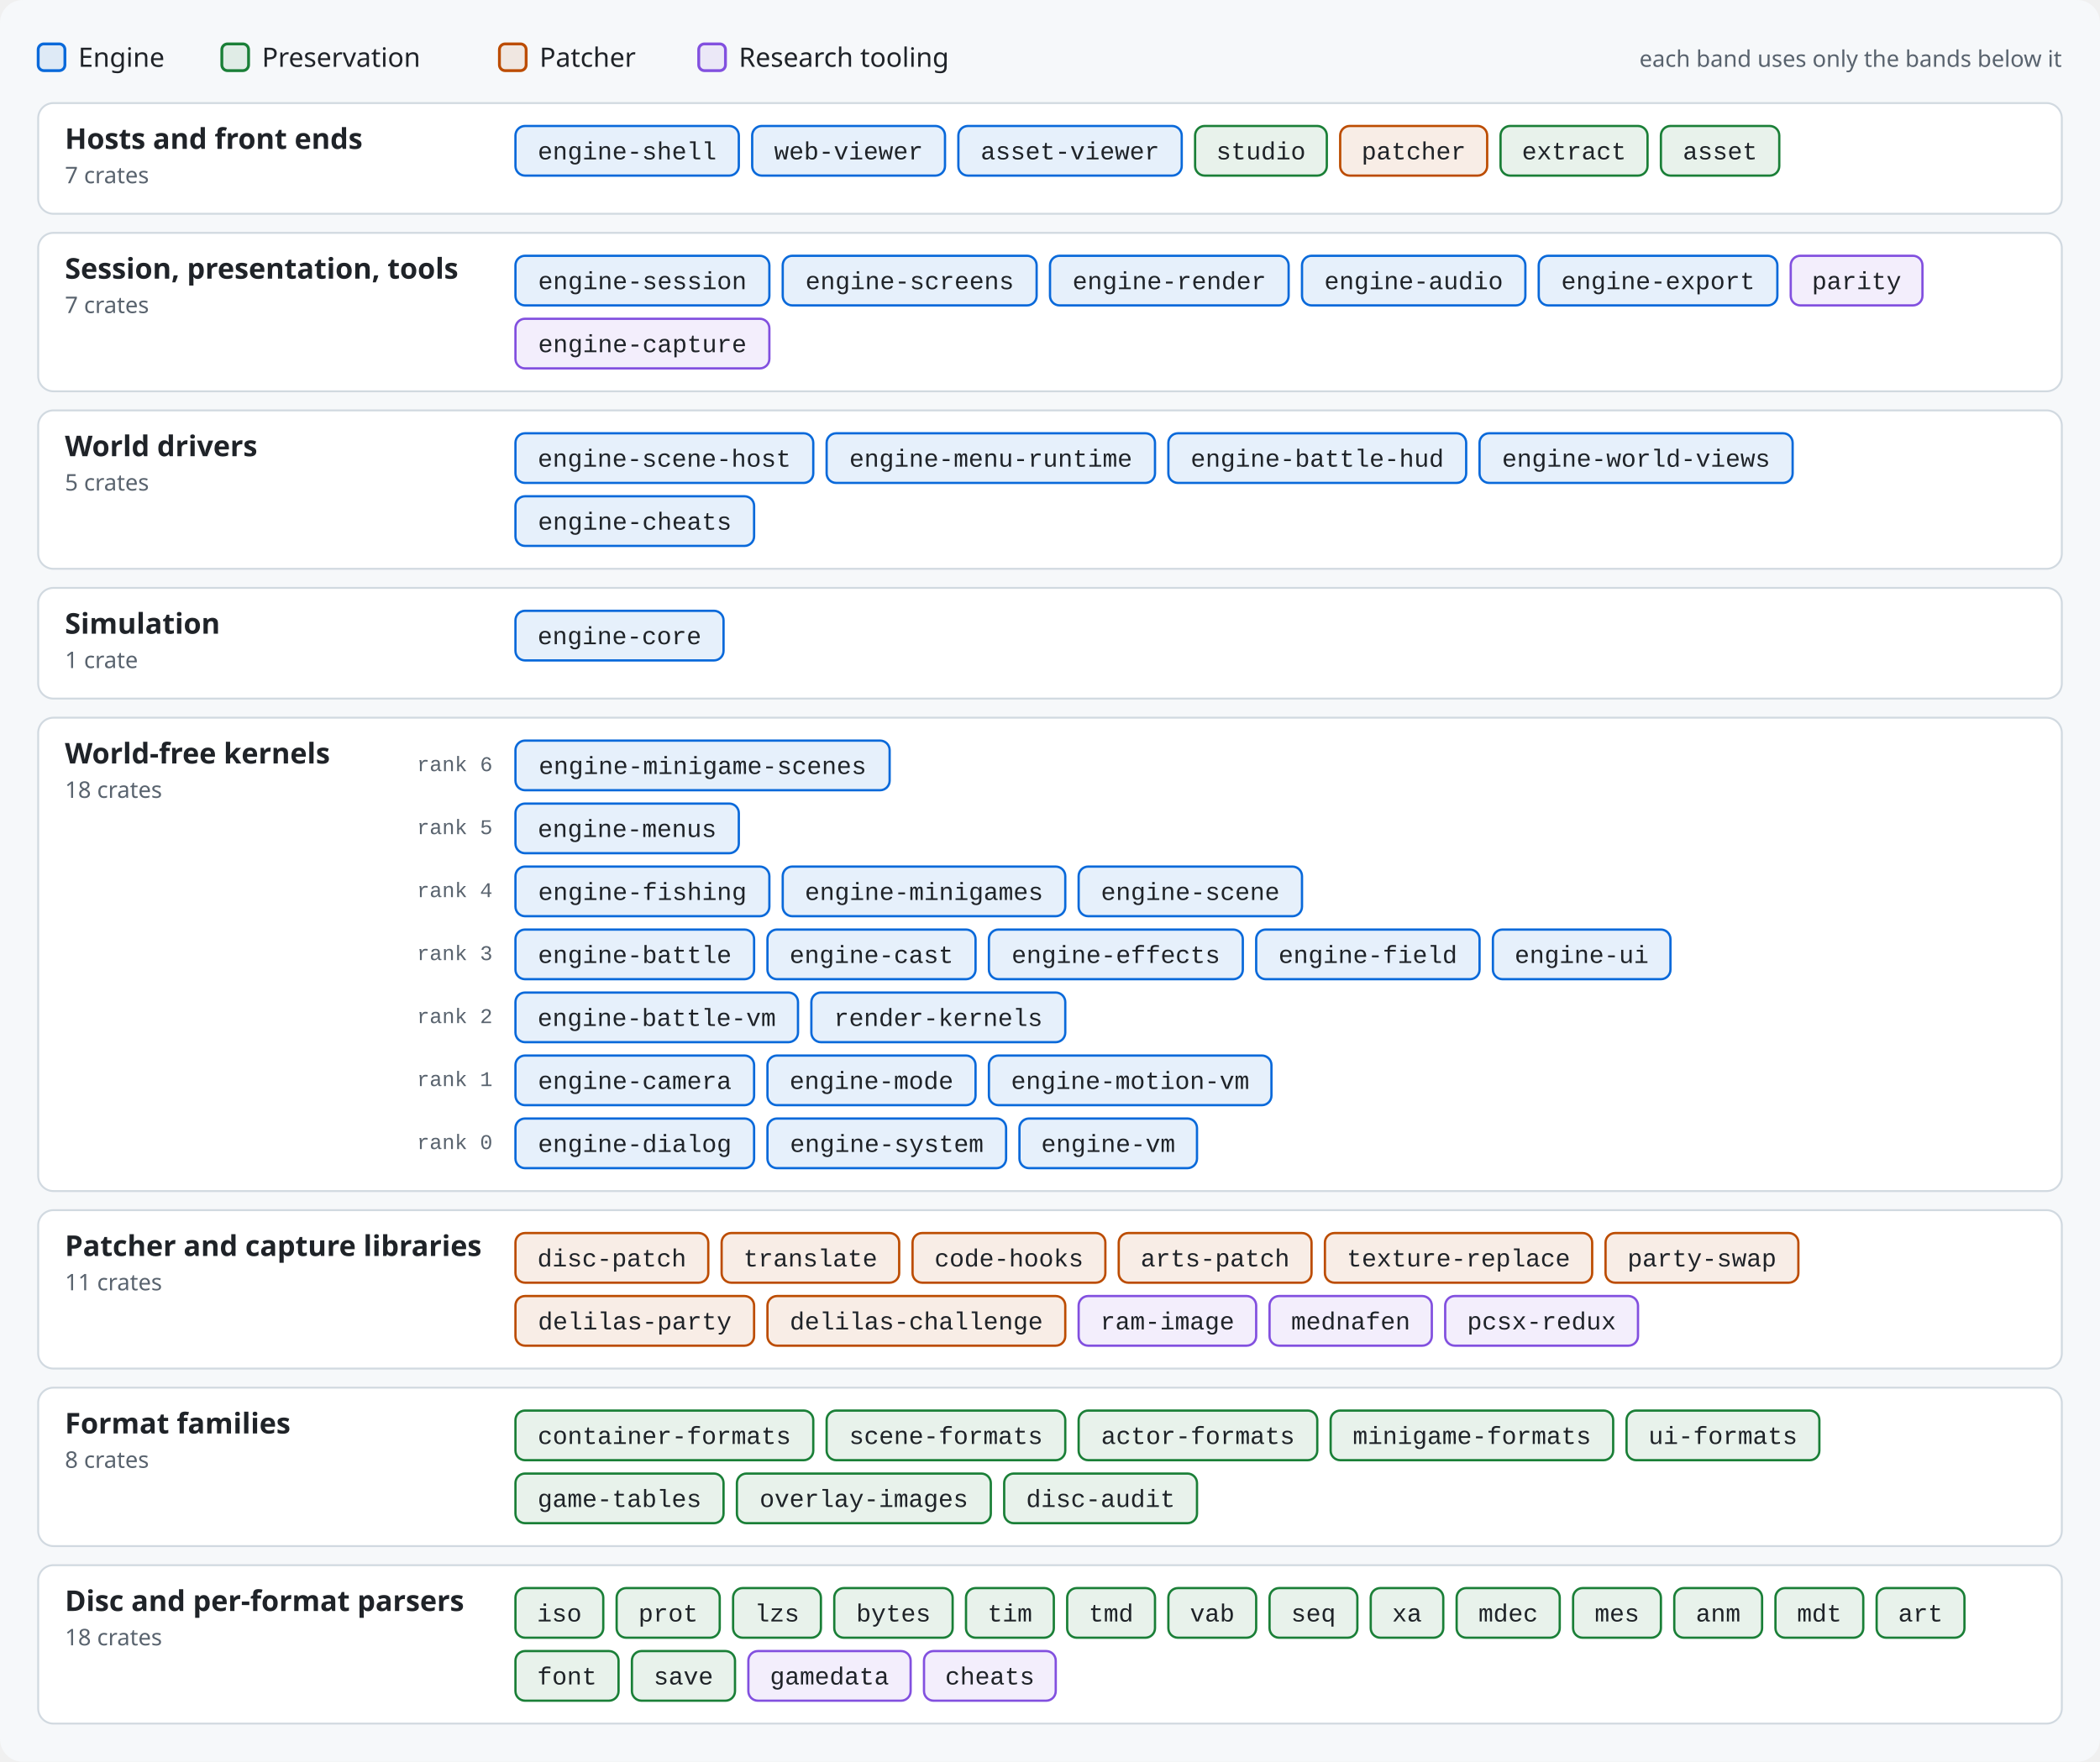
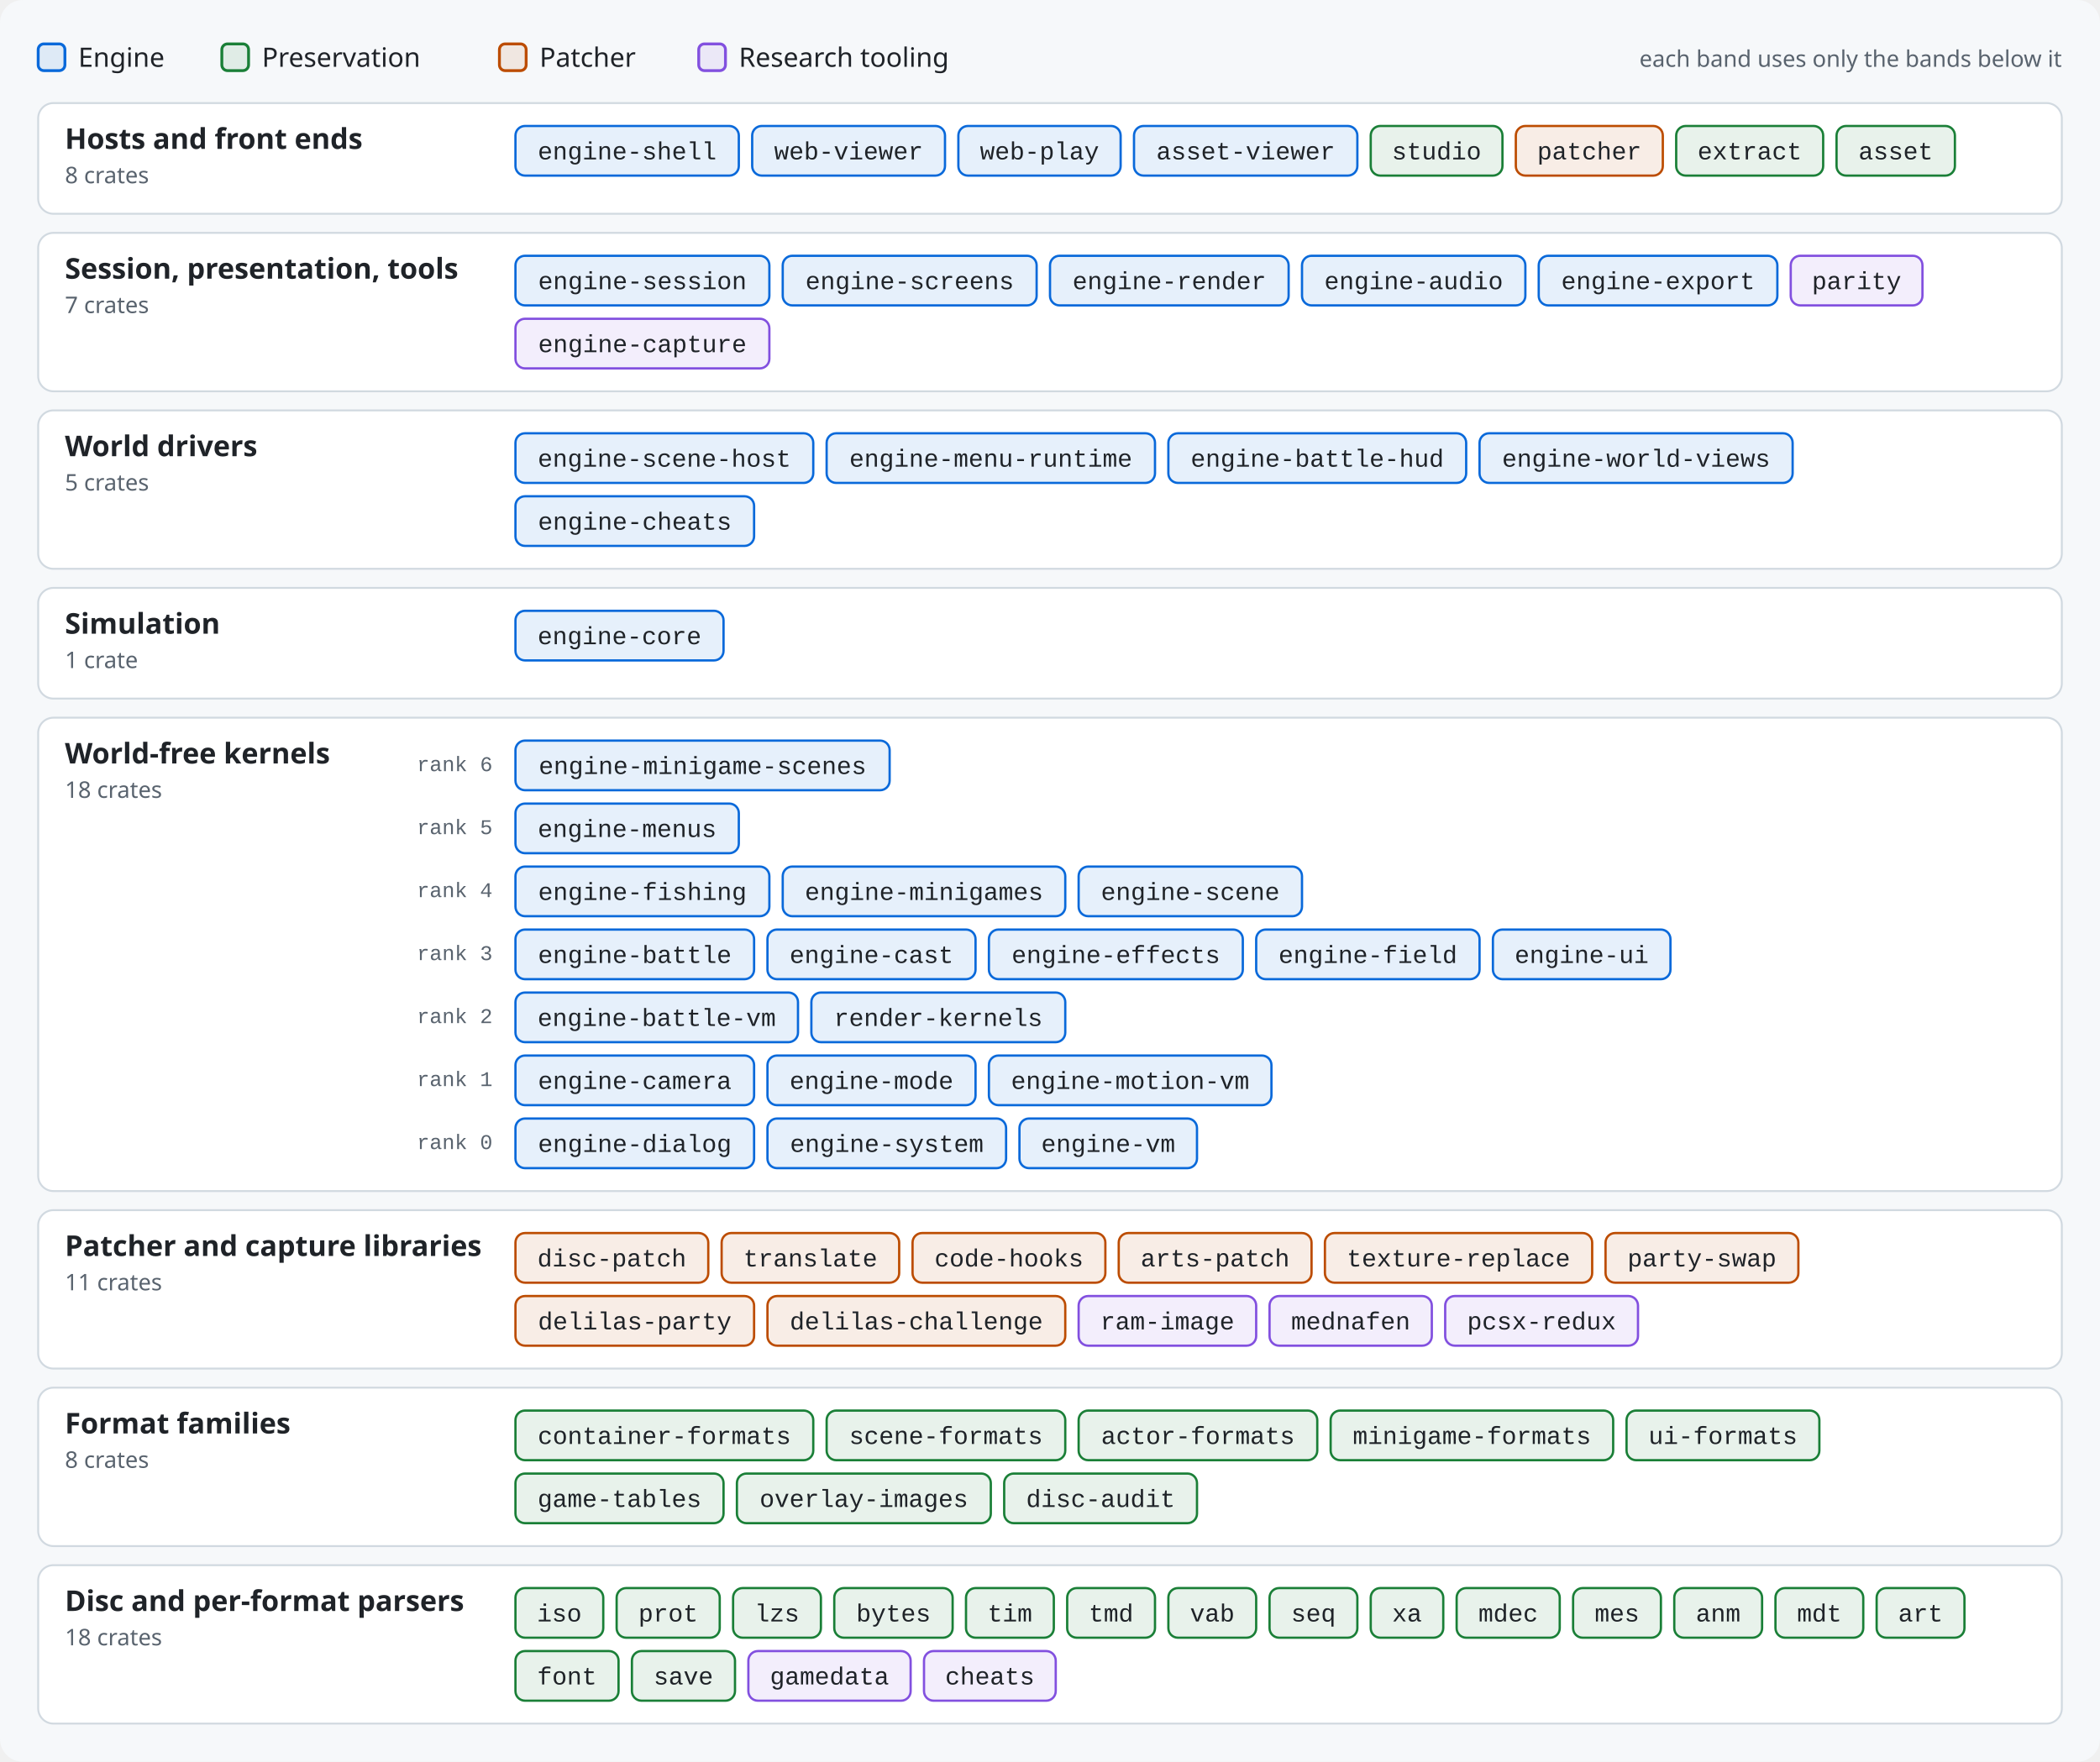
<svg xmlns="http://www.w3.org/2000/svg" viewBox="0 0 1100 923" width="1100" height="923" role="img" aria-labelledby="t d">
  <style>text{font-family:-apple-system, BlinkMacSystemFont, 'Segoe UI', 'Noto Sans', Helvetica, Arial, sans-serif;fill:#1f2328}.ch{font-family:ui-monospace, SFMono-Regular, Menlo, Consolas, 'Liberation Mono', monospace;font-size:13px}.bt{font-size:15px;font-weight:600}.mu{font-size:12px;fill:#59636e}.rk{font-family:ui-monospace, SFMono-Regular, Menlo, Consolas, 'Liberation Mono', monospace;font-size:11px;fill:#59636e}.lg{font-size:14px}</style>
  <rect width="1100" height="923" rx="12" fill="#f6f8fa" />
  <rect x="20" y="23" width="14" height="14" rx="3" fill="#0969da" fill-opacity="0.10" stroke="#0969da" stroke-width="1.5" />
  <text x="41" y="35" class="lg">Engine</text>
  <rect x="116.2" y="23" width="14" height="14" rx="3" fill="#1a7f37" fill-opacity="0.10" stroke="#1a7f37" stroke-width="1.5" />
  <text x="137.2" y="35" class="lg">Preservation</text>
  <rect x="261.6" y="23" width="14" height="14" rx="3" fill="#bc4c00" fill-opacity="0.10" stroke="#bc4c00" stroke-width="1.5" />
  <text x="282.6" y="35" class="lg">Patcher</text>
  <rect x="366" y="23" width="14" height="14" rx="3" fill="#8250df" fill-opacity="0.10" stroke="#8250df" stroke-width="1.5" />
  <text x="387" y="35" class="lg">Research tooling</text>
  <text x="1080" y="35" class="mu" text-anchor="end">each band uses only the bands below it</text>
  <rect x="20" y="54" width="1060" height="58" rx="8" fill="#ffffff" stroke="#d1d9e0" />
  <text x="34" y="78" class="bt">Hosts and front ends</text>
-   <text x="34" y="96" class="mu">7 crates</text>
+   <text x="34" y="96" class="mu">8 crates</text>
  <g>
    <rect x="270" y="66" width="117" height="26" rx="5" fill="#0969da" fill-opacity="0.10" stroke="#0969da" stroke-width="1.2" />
    <text x="328.5" y="83.5" class="ch" text-anchor="middle">engine-shell</text>
  </g>
  <g>
    <rect x="394" y="66" width="101" height="26" rx="5" fill="#0969da" fill-opacity="0.10" stroke="#0969da" stroke-width="1.2" />
    <text x="444.5" y="83.5" class="ch" text-anchor="middle">web-viewer</text>
  </g>
  <g>
-     <rect x="502" y="66" width="117" height="26" rx="5" fill="#0969da" fill-opacity="0.10" stroke="#0969da" stroke-width="1.2" />
-     <text x="560.5" y="83.5" class="ch" text-anchor="middle">asset-viewer</text>
-   </g>
-   <g>
-     <rect x="626" y="66" width="69" height="26" rx="5" fill="#1a7f37" fill-opacity="0.10" stroke="#1a7f37" stroke-width="1.2" />
-     <text x="660.5" y="83.5" class="ch" text-anchor="middle">studio</text>
-   </g>
-   <g>
-     <rect x="702" y="66" width="77" height="26" rx="5" fill="#bc4c00" fill-opacity="0.10" stroke="#bc4c00" stroke-width="1.2" />
-     <text x="740.5" y="83.5" class="ch" text-anchor="middle">patcher</text>
-   </g>
-   <g>
-     <rect x="786" y="66" width="77" height="26" rx="5" fill="#1a7f37" fill-opacity="0.10" stroke="#1a7f37" stroke-width="1.2" />
-     <text x="824.5" y="83.5" class="ch" text-anchor="middle">extract</text>
-   </g>
-   <g>
-     <rect x="870" y="66" width="62" height="26" rx="5" fill="#1a7f37" fill-opacity="0.10" stroke="#1a7f37" stroke-width="1.2" />
-     <text x="901.0" y="83.5" class="ch" text-anchor="middle">asset</text>
+     <rect x="502" y="66" width="85" height="26" rx="5" fill="#0969da" fill-opacity="0.10" stroke="#0969da" stroke-width="1.2" />
+     <text x="544.5" y="83.5" class="ch" text-anchor="middle">web-play</text>
+   </g>
+   <g>
+     <rect x="594" y="66" width="117" height="26" rx="5" fill="#0969da" fill-opacity="0.10" stroke="#0969da" stroke-width="1.2" />
+     <text x="652.5" y="83.5" class="ch" text-anchor="middle">asset-viewer</text>
+   </g>
+   <g>
+     <rect x="718" y="66" width="69" height="26" rx="5" fill="#1a7f37" fill-opacity="0.10" stroke="#1a7f37" stroke-width="1.2" />
+     <text x="752.5" y="83.5" class="ch" text-anchor="middle">studio</text>
+   </g>
+   <g>
+     <rect x="794" y="66" width="77" height="26" rx="5" fill="#bc4c00" fill-opacity="0.10" stroke="#bc4c00" stroke-width="1.2" />
+     <text x="832.5" y="83.5" class="ch" text-anchor="middle">patcher</text>
+   </g>
+   <g>
+     <rect x="878" y="66" width="77" height="26" rx="5" fill="#1a7f37" fill-opacity="0.10" stroke="#1a7f37" stroke-width="1.2" />
+     <text x="916.5" y="83.5" class="ch" text-anchor="middle">extract</text>
+   </g>
+   <g>
+     <rect x="962" y="66" width="62" height="26" rx="5" fill="#1a7f37" fill-opacity="0.10" stroke="#1a7f37" stroke-width="1.2" />
+     <text x="993.0" y="83.5" class="ch" text-anchor="middle">asset</text>
  </g>
  <rect x="20" y="122" width="1060" height="83" rx="8" fill="#ffffff" stroke="#d1d9e0" />
  <text x="34" y="146" class="bt">Session, presentation, tools</text>
  <text x="34" y="164" class="mu">7 crates</text>
  <g>
    <rect x="270" y="134" width="133" height="26" rx="5" fill="#0969da" fill-opacity="0.10" stroke="#0969da" stroke-width="1.2" />
    <text x="336.5" y="151.5" class="ch" text-anchor="middle">engine-session</text>
  </g>
  <g>
    <rect x="410" y="134" width="133" height="26" rx="5" fill="#0969da" fill-opacity="0.10" stroke="#0969da" stroke-width="1.2" />
    <text x="476.5" y="151.5" class="ch" text-anchor="middle">engine-screens</text>
  </g>
  <g>
    <rect x="550" y="134" width="125" height="26" rx="5" fill="#0969da" fill-opacity="0.10" stroke="#0969da" stroke-width="1.2" />
    <text x="612.5" y="151.5" class="ch" text-anchor="middle">engine-render</text>
  </g>
  <g>
    <rect x="682" y="134" width="117" height="26" rx="5" fill="#0969da" fill-opacity="0.10" stroke="#0969da" stroke-width="1.2" />
    <text x="740.5" y="151.5" class="ch" text-anchor="middle">engine-audio</text>
  </g>
  <g>
    <rect x="806" y="134" width="125" height="26" rx="5" fill="#0969da" fill-opacity="0.10" stroke="#0969da" stroke-width="1.2" />
    <text x="868.5" y="151.5" class="ch" text-anchor="middle">engine-export</text>
  </g>
  <g>
    <rect x="938" y="134" width="69" height="26" rx="5" fill="#8250df" fill-opacity="0.10" stroke="#8250df" stroke-width="1.2" />
    <text x="972.5" y="151.5" class="ch" text-anchor="middle">parity</text>
  </g>
  <g>
    <rect x="270" y="167" width="133" height="26" rx="5" fill="#8250df" fill-opacity="0.10" stroke="#8250df" stroke-width="1.2" />
    <text x="336.5" y="184.5" class="ch" text-anchor="middle">engine-capture</text>
  </g>
  <rect x="20" y="215" width="1060" height="83" rx="8" fill="#ffffff" stroke="#d1d9e0" />
  <text x="34" y="239" class="bt">World drivers</text>
  <text x="34" y="257" class="mu">5 crates</text>
  <g>
    <rect x="270" y="227" width="156" height="26" rx="5" fill="#0969da" fill-opacity="0.10" stroke="#0969da" stroke-width="1.2" />
    <text x="348.0" y="244.5" class="ch" text-anchor="middle">engine-scene-host</text>
  </g>
  <g>
    <rect x="433" y="227" width="172" height="26" rx="5" fill="#0969da" fill-opacity="0.10" stroke="#0969da" stroke-width="1.2" />
    <text x="519.0" y="244.5" class="ch" text-anchor="middle">engine-menu-runtime</text>
  </g>
  <g>
    <rect x="612" y="227" width="156" height="26" rx="5" fill="#0969da" fill-opacity="0.10" stroke="#0969da" stroke-width="1.2" />
    <text x="690.0" y="244.5" class="ch" text-anchor="middle">engine-battle-hud</text>
  </g>
  <g>
    <rect x="775" y="227" width="164" height="26" rx="5" fill="#0969da" fill-opacity="0.10" stroke="#0969da" stroke-width="1.2" />
    <text x="857.0" y="244.5" class="ch" text-anchor="middle">engine-world-views</text>
  </g>
  <g>
    <rect x="270" y="260" width="125" height="26" rx="5" fill="#0969da" fill-opacity="0.10" stroke="#0969da" stroke-width="1.2" />
    <text x="332.5" y="277.5" class="ch" text-anchor="middle">engine-cheats</text>
  </g>
  <rect x="20" y="308" width="1060" height="58" rx="8" fill="#ffffff" stroke="#d1d9e0" />
  <text x="34" y="332" class="bt">Simulation</text>
  <text x="34" y="350" class="mu">1 crate</text>
  <g>
    <rect x="270" y="320" width="109" height="26" rx="5" fill="#0969da" fill-opacity="0.10" stroke="#0969da" stroke-width="1.2" />
    <text x="324.5" y="337.5" class="ch" text-anchor="middle">engine-core</text>
  </g>
  <rect x="20" y="376" width="1060" height="248" rx="8" fill="#ffffff" stroke="#d1d9e0" />
  <text x="34" y="400" class="bt">World-free kernels</text>
  <text x="34" y="418" class="mu">18 crates</text>
  <text x="258" y="404" class="rk" text-anchor="end">rank 6</text>
  <g>
    <rect x="270" y="388" width="196" height="26" rx="5" fill="#0969da" fill-opacity="0.10" stroke="#0969da" stroke-width="1.2" />
    <text x="368.0" y="405.5" class="ch" text-anchor="middle">engine-minigame-scenes</text>
  </g>
  <text x="258" y="437" class="rk" text-anchor="end">rank 5</text>
  <g>
    <rect x="270" y="421" width="117" height="26" rx="5" fill="#0969da" fill-opacity="0.10" stroke="#0969da" stroke-width="1.2" />
    <text x="328.5" y="438.5" class="ch" text-anchor="middle">engine-menus</text>
  </g>
  <text x="258" y="470" class="rk" text-anchor="end">rank 4</text>
  <g>
    <rect x="270" y="454" width="133" height="26" rx="5" fill="#0969da" fill-opacity="0.10" stroke="#0969da" stroke-width="1.2" />
    <text x="336.5" y="471.5" class="ch" text-anchor="middle">engine-fishing</text>
  </g>
  <g>
    <rect x="410" y="454" width="148" height="26" rx="5" fill="#0969da" fill-opacity="0.10" stroke="#0969da" stroke-width="1.2" />
    <text x="484.0" y="471.5" class="ch" text-anchor="middle">engine-minigames</text>
  </g>
  <g>
    <rect x="565" y="454" width="117" height="26" rx="5" fill="#0969da" fill-opacity="0.10" stroke="#0969da" stroke-width="1.2" />
    <text x="623.5" y="471.5" class="ch" text-anchor="middle">engine-scene</text>
  </g>
  <text x="258" y="503" class="rk" text-anchor="end">rank 3</text>
  <g>
    <rect x="270" y="487" width="125" height="26" rx="5" fill="#0969da" fill-opacity="0.10" stroke="#0969da" stroke-width="1.2" />
    <text x="332.5" y="504.5" class="ch" text-anchor="middle">engine-battle</text>
  </g>
  <g>
    <rect x="402" y="487" width="109" height="26" rx="5" fill="#0969da" fill-opacity="0.10" stroke="#0969da" stroke-width="1.2" />
    <text x="456.5" y="504.5" class="ch" text-anchor="middle">engine-cast</text>
  </g>
  <g>
    <rect x="518" y="487" width="133" height="26" rx="5" fill="#0969da" fill-opacity="0.10" stroke="#0969da" stroke-width="1.2" />
    <text x="584.5" y="504.5" class="ch" text-anchor="middle">engine-effects</text>
  </g>
  <g>
    <rect x="658" y="487" width="117" height="26" rx="5" fill="#0969da" fill-opacity="0.10" stroke="#0969da" stroke-width="1.2" />
    <text x="716.5" y="504.5" class="ch" text-anchor="middle">engine-field</text>
  </g>
  <g>
    <rect x="782" y="487" width="93" height="26" rx="5" fill="#0969da" fill-opacity="0.10" stroke="#0969da" stroke-width="1.2" />
    <text x="828.5" y="504.5" class="ch" text-anchor="middle">engine-ui</text>
  </g>
  <text x="258" y="536" class="rk" text-anchor="end">rank 2</text>
  <g>
    <rect x="270" y="520" width="148" height="26" rx="5" fill="#0969da" fill-opacity="0.10" stroke="#0969da" stroke-width="1.2" />
    <text x="344.0" y="537.5" class="ch" text-anchor="middle">engine-battle-vm</text>
  </g>
  <g>
    <rect x="425" y="520" width="133" height="26" rx="5" fill="#0969da" fill-opacity="0.10" stroke="#0969da" stroke-width="1.2" />
    <text x="491.5" y="537.5" class="ch" text-anchor="middle">render-kernels</text>
  </g>
  <text x="258" y="569" class="rk" text-anchor="end">rank 1</text>
  <g>
    <rect x="270" y="553" width="125" height="26" rx="5" fill="#0969da" fill-opacity="0.10" stroke="#0969da" stroke-width="1.2" />
    <text x="332.5" y="570.5" class="ch" text-anchor="middle">engine-camera</text>
  </g>
  <g>
    <rect x="402" y="553" width="109" height="26" rx="5" fill="#0969da" fill-opacity="0.10" stroke="#0969da" stroke-width="1.2" />
    <text x="456.5" y="570.5" class="ch" text-anchor="middle">engine-mode</text>
  </g>
  <g>
    <rect x="518" y="553" width="148" height="26" rx="5" fill="#0969da" fill-opacity="0.10" stroke="#0969da" stroke-width="1.2" />
    <text x="592.0" y="570.5" class="ch" text-anchor="middle">engine-motion-vm</text>
  </g>
  <text x="258" y="602" class="rk" text-anchor="end">rank 0</text>
  <g>
    <rect x="270" y="586" width="125" height="26" rx="5" fill="#0969da" fill-opacity="0.10" stroke="#0969da" stroke-width="1.2" />
    <text x="332.5" y="603.5" class="ch" text-anchor="middle">engine-dialog</text>
  </g>
  <g>
    <rect x="402" y="586" width="125" height="26" rx="5" fill="#0969da" fill-opacity="0.10" stroke="#0969da" stroke-width="1.2" />
    <text x="464.5" y="603.5" class="ch" text-anchor="middle">engine-system</text>
  </g>
  <g>
    <rect x="534" y="586" width="93" height="26" rx="5" fill="#0969da" fill-opacity="0.10" stroke="#0969da" stroke-width="1.2" />
    <text x="580.5" y="603.5" class="ch" text-anchor="middle">engine-vm</text>
  </g>
  <rect x="20" y="634" width="1060" height="83" rx="8" fill="#ffffff" stroke="#d1d9e0" />
  <text x="34" y="658" class="bt">Patcher and capture libraries</text>
  <text x="34" y="676" class="mu">11 crates</text>
  <g>
    <rect x="270" y="646" width="101" height="26" rx="5" fill="#bc4c00" fill-opacity="0.10" stroke="#bc4c00" stroke-width="1.2" />
    <text x="320.5" y="663.5" class="ch" text-anchor="middle">disc-patch</text>
  </g>
  <g>
    <rect x="378" y="646" width="93" height="26" rx="5" fill="#bc4c00" fill-opacity="0.10" stroke="#bc4c00" stroke-width="1.2" />
    <text x="424.5" y="663.5" class="ch" text-anchor="middle">translate</text>
  </g>
  <g>
    <rect x="478" y="646" width="101" height="26" rx="5" fill="#bc4c00" fill-opacity="0.10" stroke="#bc4c00" stroke-width="1.2" />
    <text x="528.5" y="663.5" class="ch" text-anchor="middle">code-hooks</text>
  </g>
  <g>
    <rect x="586" y="646" width="101" height="26" rx="5" fill="#bc4c00" fill-opacity="0.10" stroke="#bc4c00" stroke-width="1.2" />
    <text x="636.5" y="663.5" class="ch" text-anchor="middle">arts-patch</text>
  </g>
  <g>
    <rect x="694" y="646" width="140" height="26" rx="5" fill="#bc4c00" fill-opacity="0.10" stroke="#bc4c00" stroke-width="1.2" />
    <text x="764.0" y="663.5" class="ch" text-anchor="middle">texture-replace</text>
  </g>
  <g>
    <rect x="841" y="646" width="101" height="26" rx="5" fill="#bc4c00" fill-opacity="0.10" stroke="#bc4c00" stroke-width="1.2" />
    <text x="891.5" y="663.5" class="ch" text-anchor="middle">party-swap</text>
  </g>
  <g>
    <rect x="270" y="679" width="125" height="26" rx="5" fill="#bc4c00" fill-opacity="0.10" stroke="#bc4c00" stroke-width="1.2" />
    <text x="332.5" y="696.5" class="ch" text-anchor="middle">delilas-party</text>
  </g>
  <g>
    <rect x="402" y="679" width="156" height="26" rx="5" fill="#bc4c00" fill-opacity="0.10" stroke="#bc4c00" stroke-width="1.2" />
    <text x="480.0" y="696.5" class="ch" text-anchor="middle">delilas-challenge</text>
  </g>
  <g>
    <rect x="565" y="679" width="93" height="26" rx="5" fill="#8250df" fill-opacity="0.10" stroke="#8250df" stroke-width="1.2" />
    <text x="611.5" y="696.5" class="ch" text-anchor="middle">ram-image</text>
  </g>
  <g>
    <rect x="665" y="679" width="85" height="26" rx="5" fill="#8250df" fill-opacity="0.10" stroke="#8250df" stroke-width="1.2" />
    <text x="707.5" y="696.5" class="ch" text-anchor="middle">mednafen</text>
  </g>
  <g>
    <rect x="757" y="679" width="101" height="26" rx="5" fill="#8250df" fill-opacity="0.10" stroke="#8250df" stroke-width="1.2" />
    <text x="807.5" y="696.5" class="ch" text-anchor="middle">pcsx-redux</text>
  </g>
  <rect x="20" y="727" width="1060" height="83" rx="8" fill="#ffffff" stroke="#d1d9e0" />
  <text x="34" y="751" class="bt">Format families</text>
  <text x="34" y="769" class="mu">8 crates</text>
  <g>
    <rect x="270" y="739" width="156" height="26" rx="5" fill="#1a7f37" fill-opacity="0.10" stroke="#1a7f37" stroke-width="1.2" />
    <text x="348.0" y="756.5" class="ch" text-anchor="middle">container-formats</text>
  </g>
  <g>
    <rect x="433" y="739" width="125" height="26" rx="5" fill="#1a7f37" fill-opacity="0.10" stroke="#1a7f37" stroke-width="1.2" />
    <text x="495.5" y="756.5" class="ch" text-anchor="middle">scene-formats</text>
  </g>
  <g>
    <rect x="565" y="739" width="125" height="26" rx="5" fill="#1a7f37" fill-opacity="0.10" stroke="#1a7f37" stroke-width="1.2" />
    <text x="627.5" y="756.5" class="ch" text-anchor="middle">actor-formats</text>
  </g>
  <g>
    <rect x="697" y="739" width="148" height="26" rx="5" fill="#1a7f37" fill-opacity="0.10" stroke="#1a7f37" stroke-width="1.2" />
    <text x="771.0" y="756.5" class="ch" text-anchor="middle">minigame-formats</text>
  </g>
  <g>
    <rect x="852" y="739" width="101" height="26" rx="5" fill="#1a7f37" fill-opacity="0.10" stroke="#1a7f37" stroke-width="1.2" />
    <text x="902.5" y="756.5" class="ch" text-anchor="middle">ui-formats</text>
  </g>
  <g>
    <rect x="270" y="772" width="109" height="26" rx="5" fill="#1a7f37" fill-opacity="0.10" stroke="#1a7f37" stroke-width="1.2" />
    <text x="324.5" y="789.5" class="ch" text-anchor="middle">game-tables</text>
  </g>
  <g>
    <rect x="386" y="772" width="133" height="26" rx="5" fill="#1a7f37" fill-opacity="0.10" stroke="#1a7f37" stroke-width="1.2" />
    <text x="452.5" y="789.5" class="ch" text-anchor="middle">overlay-images</text>
  </g>
  <g>
    <rect x="526" y="772" width="101" height="26" rx="5" fill="#1a7f37" fill-opacity="0.10" stroke="#1a7f37" stroke-width="1.2" />
    <text x="576.5" y="789.5" class="ch" text-anchor="middle">disc-audit</text>
  </g>
  <rect x="20" y="820" width="1060" height="83" rx="8" fill="#ffffff" stroke="#d1d9e0" />
  <text x="34" y="844" class="bt">Disc and per-format parsers</text>
  <text x="34" y="862" class="mu">18 crates</text>
  <g>
    <rect x="270" y="832" width="46" height="26" rx="5" fill="#1a7f37" fill-opacity="0.10" stroke="#1a7f37" stroke-width="1.2" />
    <text x="293.0" y="849.5" class="ch" text-anchor="middle">iso</text>
  </g>
  <g>
    <rect x="323" y="832" width="54" height="26" rx="5" fill="#1a7f37" fill-opacity="0.10" stroke="#1a7f37" stroke-width="1.2" />
    <text x="350.0" y="849.5" class="ch" text-anchor="middle">prot</text>
  </g>
  <g>
    <rect x="384" y="832" width="46" height="26" rx="5" fill="#1a7f37" fill-opacity="0.10" stroke="#1a7f37" stroke-width="1.2" />
    <text x="407.0" y="849.5" class="ch" text-anchor="middle">lzs</text>
  </g>
  <g>
    <rect x="437" y="832" width="62" height="26" rx="5" fill="#1a7f37" fill-opacity="0.10" stroke="#1a7f37" stroke-width="1.2" />
    <text x="468.0" y="849.5" class="ch" text-anchor="middle">bytes</text>
  </g>
  <g>
    <rect x="506" y="832" width="46" height="26" rx="5" fill="#1a7f37" fill-opacity="0.10" stroke="#1a7f37" stroke-width="1.2" />
    <text x="529.0" y="849.5" class="ch" text-anchor="middle">tim</text>
  </g>
  <g>
    <rect x="559" y="832" width="46" height="26" rx="5" fill="#1a7f37" fill-opacity="0.10" stroke="#1a7f37" stroke-width="1.2" />
    <text x="582.0" y="849.5" class="ch" text-anchor="middle">tmd</text>
  </g>
  <g>
    <rect x="612" y="832" width="46" height="26" rx="5" fill="#1a7f37" fill-opacity="0.10" stroke="#1a7f37" stroke-width="1.2" />
    <text x="635.0" y="849.5" class="ch" text-anchor="middle">vab</text>
  </g>
  <g>
    <rect x="665" y="832" width="46" height="26" rx="5" fill="#1a7f37" fill-opacity="0.10" stroke="#1a7f37" stroke-width="1.2" />
    <text x="688.0" y="849.5" class="ch" text-anchor="middle">seq</text>
  </g>
  <g>
    <rect x="718" y="832" width="38" height="26" rx="5" fill="#1a7f37" fill-opacity="0.10" stroke="#1a7f37" stroke-width="1.2" />
    <text x="737.0" y="849.5" class="ch" text-anchor="middle">xa</text>
  </g>
  <g>
    <rect x="763" y="832" width="54" height="26" rx="5" fill="#1a7f37" fill-opacity="0.10" stroke="#1a7f37" stroke-width="1.2" />
    <text x="790.0" y="849.5" class="ch" text-anchor="middle">mdec</text>
  </g>
  <g>
    <rect x="824" y="832" width="46" height="26" rx="5" fill="#1a7f37" fill-opacity="0.10" stroke="#1a7f37" stroke-width="1.2" />
    <text x="847.0" y="849.5" class="ch" text-anchor="middle">mes</text>
  </g>
  <g>
    <rect x="877" y="832" width="46" height="26" rx="5" fill="#1a7f37" fill-opacity="0.10" stroke="#1a7f37" stroke-width="1.2" />
    <text x="900.0" y="849.5" class="ch" text-anchor="middle">anm</text>
  </g>
  <g>
    <rect x="930" y="832" width="46" height="26" rx="5" fill="#1a7f37" fill-opacity="0.10" stroke="#1a7f37" stroke-width="1.2" />
    <text x="953.0" y="849.5" class="ch" text-anchor="middle">mdt</text>
  </g>
  <g>
    <rect x="983" y="832" width="46" height="26" rx="5" fill="#1a7f37" fill-opacity="0.10" stroke="#1a7f37" stroke-width="1.2" />
    <text x="1006.0" y="849.5" class="ch" text-anchor="middle">art</text>
  </g>
  <g>
    <rect x="270" y="865" width="54" height="26" rx="5" fill="#1a7f37" fill-opacity="0.10" stroke="#1a7f37" stroke-width="1.2" />
    <text x="297.0" y="882.5" class="ch" text-anchor="middle">font</text>
  </g>
  <g>
    <rect x="331" y="865" width="54" height="26" rx="5" fill="#1a7f37" fill-opacity="0.10" stroke="#1a7f37" stroke-width="1.2" />
    <text x="358.0" y="882.5" class="ch" text-anchor="middle">save</text>
  </g>
  <g>
    <rect x="392" y="865" width="85" height="26" rx="5" fill="#8250df" fill-opacity="0.10" stroke="#8250df" stroke-width="1.2" />
    <text x="434.5" y="882.5" class="ch" text-anchor="middle">gamedata</text>
  </g>
  <g>
    <rect x="484" y="865" width="69" height="26" rx="5" fill="#8250df" fill-opacity="0.10" stroke="#8250df" stroke-width="1.2" />
    <text x="518.5" y="882.5" class="ch" text-anchor="middle">cheats</text>
  </g>
</svg>
